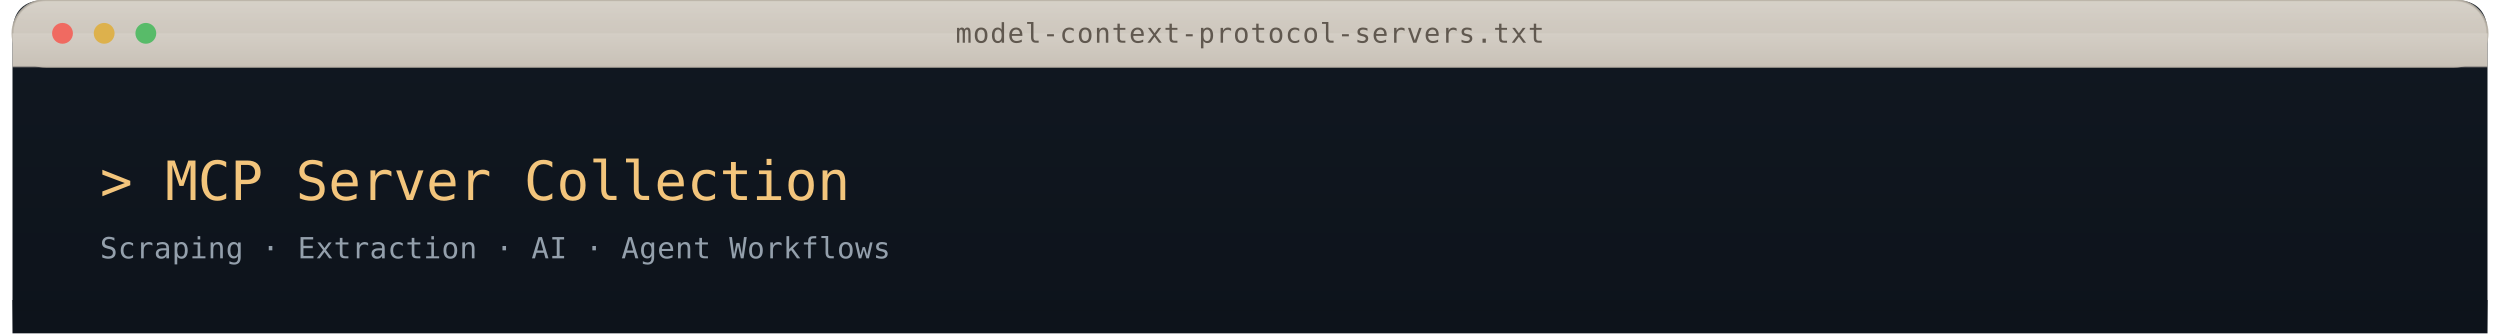
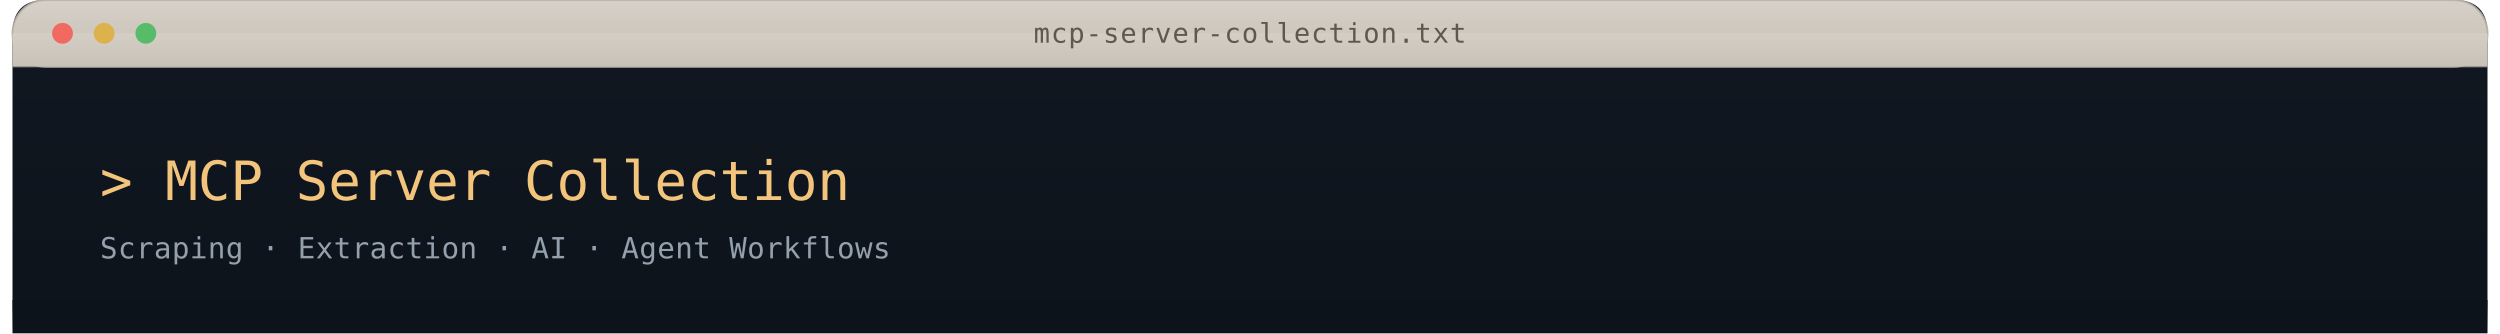
<svg xmlns="http://www.w3.org/2000/svg" viewBox="0 0 1200 160" role="img" aria-labelledby="title desc">
  <defs>
    <linearGradient id="barFill" x1="0" y1="0" x2="0" y2="1">
      <stop offset="0%" stop-color="#d4cec5" />
      <stop offset="100%" stop-color="#c8c1b7" />
    </linearGradient>
    <linearGradient id="bodyFill" x1="0" y1="0" x2="0" y2="1">
      <stop offset="0%" stop-color="#111821" />
      <stop offset="100%" stop-color="#0d131b" />
    </linearGradient>
    <linearGradient id="topGlow" x1="0" y1="0" x2="0" y2="1">
      <stop offset="0%" stop-color="#ffffff" stop-opacity="0.06" />
      <stop offset="100%" stop-color="#ffffff" stop-opacity="0" />
    </linearGradient>
    <linearGradient id="bottomBlend" x1="0" y1="0" x2="0" y2="1">
      <stop offset="0%" stop-color="#0d131b" stop-opacity="1" />
      <stop offset="100%" stop-color="#0d131b" stop-opacity="0" />
    </linearGradient>
    <path id="panelShape" d="       M 22 0       H 1178       Q 1194 0 1194 16       V 160       H 6       V 16       Q 6 0 22 0       Z     " />
  </defs>
  <use href="#panelShape" fill="url(#bodyFill)" />
  <rect x="6" y="0" width="1188" height="32" rx="16" fill="url(#barFill)" stroke="#b8b1a6" stroke-opacity="0.85" />
  <rect x="6" y="16" width="1188" height="16" fill="url(#barFill)" />
  <rect x="7" y="1" width="1186" height="10" rx="15" fill="url(#topGlow)" />
  <circle cx="30" cy="16" r="5" fill="#f06a61" />
  <circle cx="50" cy="16" r="5" fill="#ddb14c" />
  <circle cx="70" cy="16" r="5" fill="#58bb69" />
  <text x="600" y="20.5" text-anchor="middle" font-family="ui-monospace, SFMono-Regular, Menlo, Consolas, monospace" font-size="13" letter-spacing="0.5" fill="#60584f">
-     model-context-protocol-servers.txt
+     mcp-server-collection.txt
  </text>
  <line x1="6" y1="32" x2="1194" y2="32" stroke="#bfb7ae" stroke-opacity="0.32" />
  <text x="48" y="96" font-family="ui-monospace, SFMono-Regular, Menlo, Consolas, monospace" font-size="26" letter-spacing="0" fill="#f3c57c">
    &gt; MCP Server Collection
  </text>
  <text x="48" y="124" font-family="ui-monospace, SFMono-Regular, Menlo, Consolas, monospace" font-size="14" letter-spacing="0.2" fill="#94a0ac">
    Scraping · Extraction · AI · Agent Workflows
  </text>
  <rect x="6" y="144" width="1188" height="16" fill="url(#bottomBlend)" />
</svg>
